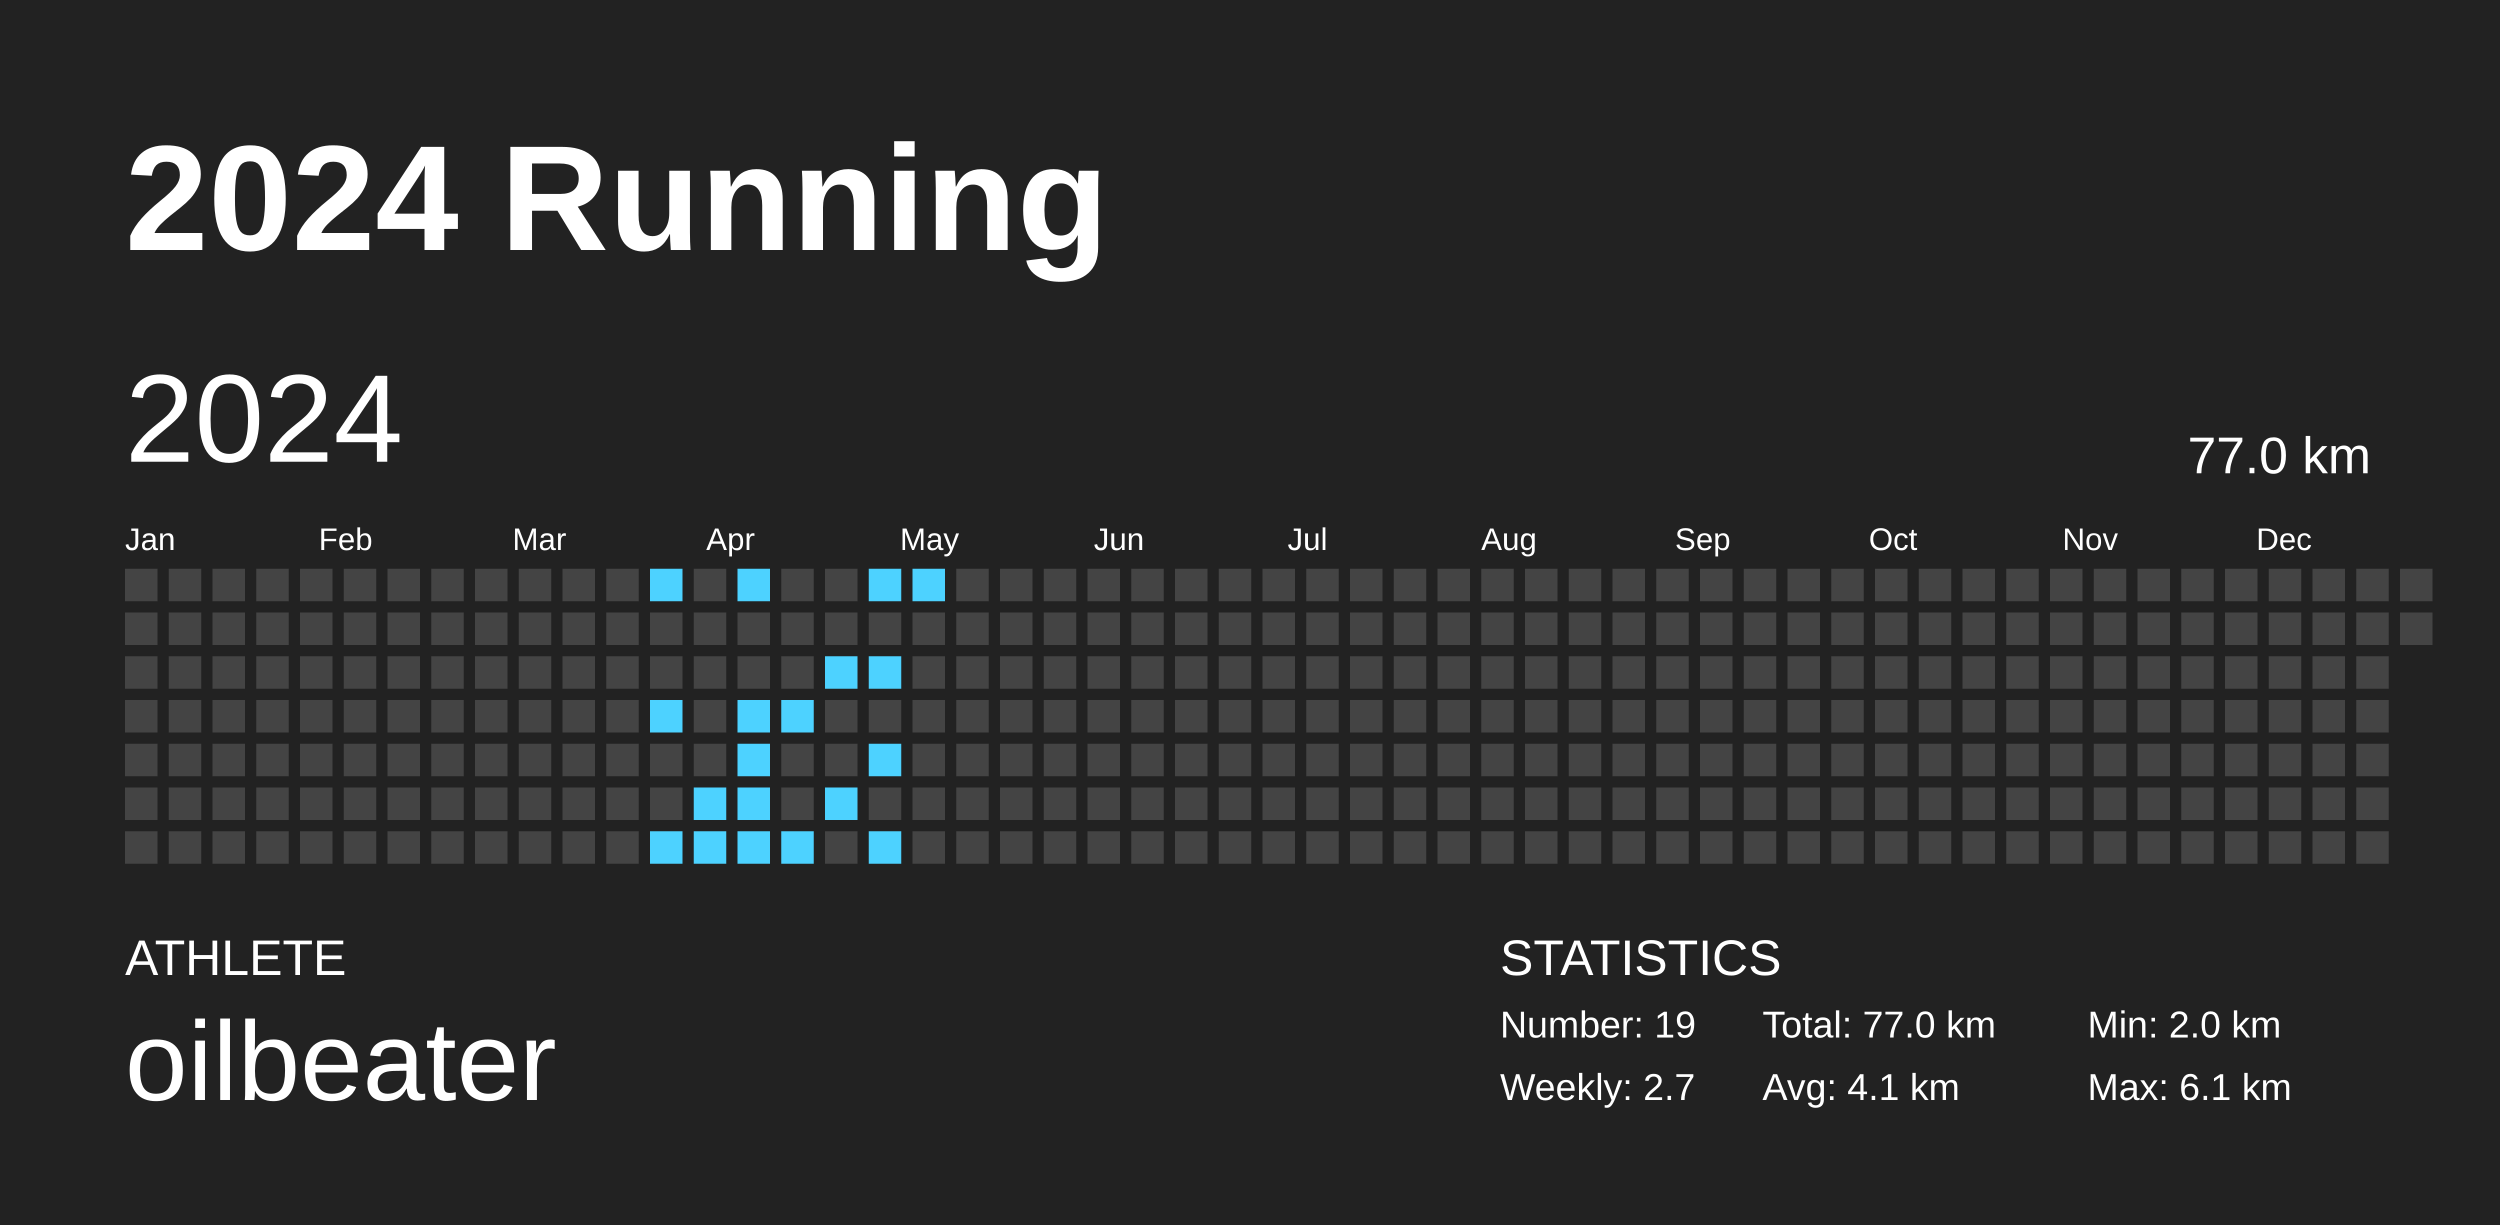
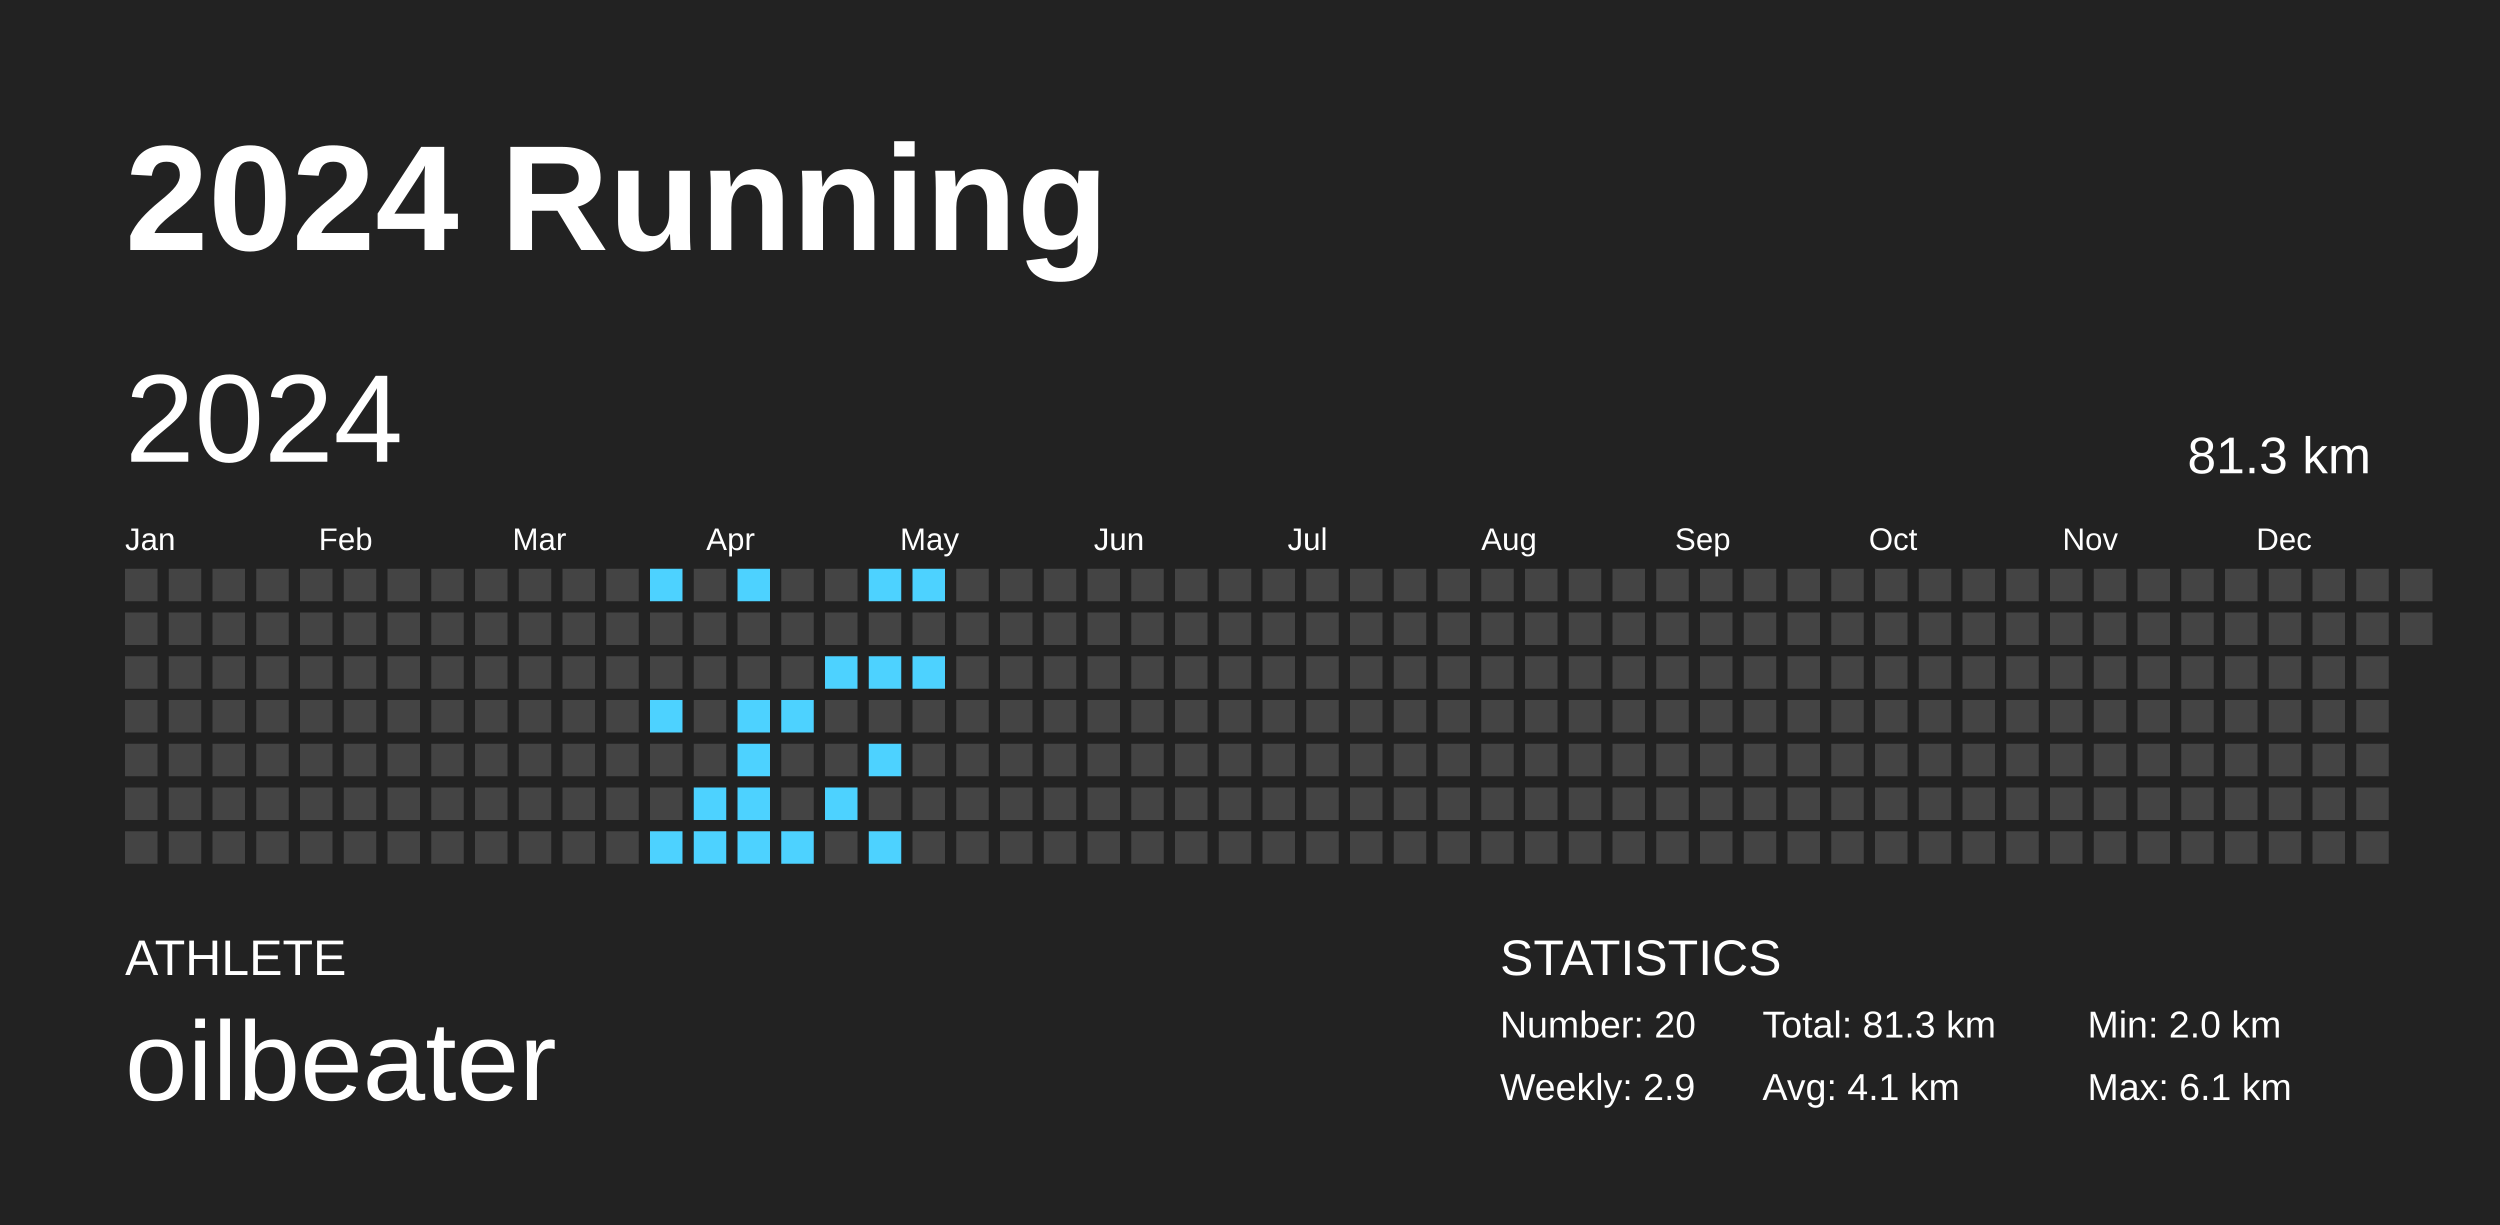
<svg xmlns="http://www.w3.org/2000/svg" baseProfile="full" height="98mm" version="1.1" viewBox="0,0,200,98" width="200mm">
  <defs />
  <rect fill="#222222" height="98" width="200" x="0" y="0" />
  <text fill="#FFFFFF" style="font-size:12px; font-family:Arial; font-weight:bold;" x="10" y="20">2024 Running</text>
  <text fill="#FFFFFF" style="font-size:4px; font-family:Arial" x="10" y="78">ATHLETE</text>
  <text fill="#FFFFFF" style="font-size:9px; font-family:Arial" x="10" y="88">oilbeater</text>
  <text fill="#FFFFFF" style="font-size:4px; font-family:Arial" x="120" y="78">STATISTICS</text>
-   <text fill="#FFFFFF" style="font-size:3px; font-family:Arial" x="120" y="83">Number: 19</text>
-   <text fill="#FFFFFF" style="font-size:3px; font-family:Arial" x="120" y="88">Weekly: 2.7</text>
-   <text fill="#FFFFFF" style="font-size:3px; font-family:Arial" x="141" y="83">Total: 77.0 km</text>
+   <text fill="#FFFFFF" style="font-size:3px; font-family:Arial" x="120" y="83">Number: 20</text>
+   <text fill="#FFFFFF" style="font-size:3px; font-family:Arial" x="120" y="88">Weekly: 2.9</text>
+   <text fill="#FFFFFF" style="font-size:3px; font-family:Arial" x="141" y="83">Total: 81.3 km</text>
  <text fill="#FFFFFF" style="font-size:3px; font-family:Arial" x="141" y="88">Avg: 4.1 km</text>
  <text fill="#FFFFFF" style="font-size:3px; font-family:Arial" x="167" y="83">Min: 2.0 km</text>
  <text fill="#FFFFFF" style="font-size:3px; font-family:Arial" x="167" y="88">Max: 6.1 km</text>
  <text dominant-baseline="hanging" fill="#FFFFFF" style="font-size:10.0px; font-family:Arial;" x="10" y="30">2024</text>
-   <text dominant-baseline="hanging" fill="#FFFFFF" style="font-size:4.125px; font-family:Arial;" x="175" y="35">77.0 km</text>
+   <text dominant-baseline="hanging" fill="#FFFFFF" style="font-size:4.125px; font-family:Arial;" x="175" y="35">81.3 km</text>
  <text fill="#FFFFFF" style="font-size:2.5px; font-family:Arial" x="10.0" y="44">Jan</text>
  <text fill="#FFFFFF" style="font-size:2.5px; font-family:Arial" x="25.5" y="44">Feb</text>
  <text fill="#FFFFFF" style="font-size:2.5px; font-family:Arial" x="41.0" y="44">Mar</text>
  <text fill="#FFFFFF" style="font-size:2.5px; font-family:Arial" x="56.5" y="44">Apr</text>
  <text fill="#FFFFFF" style="font-size:2.5px; font-family:Arial" x="72.0" y="44">May</text>
  <text fill="#FFFFFF" style="font-size:2.5px; font-family:Arial" x="87.5" y="44">Jun</text>
  <text fill="#FFFFFF" style="font-size:2.5px; font-family:Arial" x="103.0" y="44">Jul</text>
  <text fill="#FFFFFF" style="font-size:2.5px; font-family:Arial" x="118.5" y="44">Aug</text>
  <text fill="#FFFFFF" style="font-size:2.5px; font-family:Arial" x="134.0" y="44">Sep</text>
  <text fill="#FFFFFF" style="font-size:2.5px; font-family:Arial" x="149.5" y="44">Oct</text>
  <text fill="#FFFFFF" style="font-size:2.5px; font-family:Arial" x="165.0" y="44">Nov</text>
  <text fill="#FFFFFF" style="font-size:2.5px; font-family:Arial" x="180.5" y="44">Dec</text>
  <rect fill="#444444" height="2.6" width="2.6" x="10.0" y="45.5" />
  <rect fill="#444444" height="2.6" width="2.6" x="10.0" y="49.0" />
  <rect fill="#444444" height="2.6" width="2.6" x="10.0" y="52.5" />
  <rect fill="#444444" height="2.6" width="2.6" x="10.0" y="56.0" />
  <rect fill="#444444" height="2.6" width="2.6" x="10.0" y="59.5" />
  <rect fill="#444444" height="2.6" width="2.6" x="10.0" y="63.0" />
  <rect fill="#444444" height="2.6" width="2.6" x="10.0" y="66.5" />
  <rect fill="#444444" height="2.6" width="2.6" x="13.5" y="45.5" />
  <rect fill="#444444" height="2.6" width="2.6" x="13.5" y="49.0" />
  <rect fill="#444444" height="2.6" width="2.6" x="13.5" y="52.5" />
  <rect fill="#444444" height="2.6" width="2.6" x="13.5" y="56.0" />
  <rect fill="#444444" height="2.6" width="2.6" x="13.5" y="59.5" />
  <rect fill="#444444" height="2.6" width="2.6" x="13.5" y="63.0" />
  <rect fill="#444444" height="2.6" width="2.6" x="13.5" y="66.5" />
  <rect fill="#444444" height="2.6" width="2.6" x="17.0" y="45.5" />
  <rect fill="#444444" height="2.6" width="2.6" x="17.0" y="49.0" />
  <rect fill="#444444" height="2.6" width="2.6" x="17.0" y="52.5" />
  <rect fill="#444444" height="2.6" width="2.6" x="17.0" y="56.0" />
  <rect fill="#444444" height="2.6" width="2.6" x="17.0" y="59.5" />
  <rect fill="#444444" height="2.6" width="2.6" x="17.0" y="63.0" />
  <rect fill="#444444" height="2.6" width="2.6" x="17.0" y="66.5" />
  <rect fill="#444444" height="2.6" width="2.6" x="20.5" y="45.5" />
  <rect fill="#444444" height="2.6" width="2.6" x="20.5" y="49.0" />
  <rect fill="#444444" height="2.6" width="2.6" x="20.5" y="52.5" />
  <rect fill="#444444" height="2.6" width="2.6" x="20.5" y="56.0" />
  <rect fill="#444444" height="2.6" width="2.6" x="20.5" y="59.5" />
  <rect fill="#444444" height="2.6" width="2.6" x="20.5" y="63.0" />
  <rect fill="#444444" height="2.6" width="2.6" x="20.5" y="66.5" />
  <rect fill="#444444" height="2.6" width="2.6" x="24.0" y="45.5" />
  <rect fill="#444444" height="2.6" width="2.6" x="24.0" y="49.0" />
  <rect fill="#444444" height="2.6" width="2.6" x="24.0" y="52.5" />
  <rect fill="#444444" height="2.6" width="2.6" x="24.0" y="56.0" />
  <rect fill="#444444" height="2.6" width="2.6" x="24.0" y="59.5" />
  <rect fill="#444444" height="2.6" width="2.6" x="24.0" y="63.0" />
  <rect fill="#444444" height="2.6" width="2.6" x="24.0" y="66.5" />
  <rect fill="#444444" height="2.6" width="2.6" x="27.5" y="45.5" />
  <rect fill="#444444" height="2.6" width="2.6" x="27.5" y="49.0" />
  <rect fill="#444444" height="2.6" width="2.6" x="27.5" y="52.5" />
  <rect fill="#444444" height="2.6" width="2.6" x="27.5" y="56.0" />
  <rect fill="#444444" height="2.6" width="2.6" x="27.5" y="59.5" />
  <rect fill="#444444" height="2.6" width="2.6" x="27.5" y="63.0" />
  <rect fill="#444444" height="2.6" width="2.6" x="27.5" y="66.5" />
  <rect fill="#444444" height="2.6" width="2.6" x="31.0" y="45.5" />
  <rect fill="#444444" height="2.6" width="2.6" x="31.0" y="49.0" />
  <rect fill="#444444" height="2.6" width="2.6" x="31.0" y="52.5" />
  <rect fill="#444444" height="2.6" width="2.6" x="31.0" y="56.0" />
  <rect fill="#444444" height="2.6" width="2.6" x="31.0" y="59.5" />
  <rect fill="#444444" height="2.6" width="2.6" x="31.0" y="63.0" />
  <rect fill="#444444" height="2.6" width="2.6" x="31.0" y="66.5" />
  <rect fill="#444444" height="2.6" width="2.6" x="34.5" y="45.5" />
  <rect fill="#444444" height="2.6" width="2.6" x="34.5" y="49.0" />
  <rect fill="#444444" height="2.6" width="2.6" x="34.5" y="52.5" />
  <rect fill="#444444" height="2.6" width="2.6" x="34.5" y="56.0" />
  <rect fill="#444444" height="2.6" width="2.6" x="34.5" y="59.5" />
  <rect fill="#444444" height="2.6" width="2.6" x="34.5" y="63.0" />
  <rect fill="#444444" height="2.6" width="2.6" x="34.5" y="66.5" />
  <rect fill="#444444" height="2.6" width="2.6" x="38.0" y="45.5" />
  <rect fill="#444444" height="2.6" width="2.6" x="38.0" y="49.0" />
  <rect fill="#444444" height="2.6" width="2.6" x="38.0" y="52.5" />
  <rect fill="#444444" height="2.6" width="2.6" x="38.0" y="56.0" />
  <rect fill="#444444" height="2.6" width="2.6" x="38.0" y="59.5" />
  <rect fill="#444444" height="2.6" width="2.6" x="38.0" y="63.0" />
  <rect fill="#444444" height="2.6" width="2.6" x="38.0" y="66.5" />
  <rect fill="#444444" height="2.6" width="2.6" x="41.5" y="45.5" />
  <rect fill="#444444" height="2.6" width="2.6" x="41.5" y="49.0" />
  <rect fill="#444444" height="2.6" width="2.6" x="41.5" y="52.5" />
  <rect fill="#444444" height="2.6" width="2.6" x="41.5" y="56.0" />
  <rect fill="#444444" height="2.6" width="2.6" x="41.5" y="59.5" />
  <rect fill="#444444" height="2.6" width="2.6" x="41.5" y="63.0" />
  <rect fill="#444444" height="2.6" width="2.6" x="41.5" y="66.5" />
  <rect fill="#444444" height="2.6" width="2.6" x="45.0" y="45.5" />
  <rect fill="#444444" height="2.6" width="2.6" x="45.0" y="49.0" />
  <rect fill="#444444" height="2.6" width="2.6" x="45.0" y="52.5" />
  <rect fill="#444444" height="2.6" width="2.6" x="45.0" y="56.0" />
  <rect fill="#444444" height="2.6" width="2.6" x="45.0" y="59.5" />
  <rect fill="#444444" height="2.6" width="2.6" x="45.0" y="63.0" />
  <rect fill="#444444" height="2.6" width="2.6" x="45.0" y="66.5" />
  <rect fill="#444444" height="2.6" width="2.6" x="48.5" y="45.5" />
  <rect fill="#444444" height="2.6" width="2.6" x="48.5" y="49.0" />
  <rect fill="#444444" height="2.6" width="2.6" x="48.5" y="52.5" />
  <rect fill="#444444" height="2.6" width="2.6" x="48.5" y="56.0" />
  <rect fill="#444444" height="2.6" width="2.6" x="48.5" y="59.5" />
  <rect fill="#444444" height="2.6" width="2.6" x="48.5" y="63.0" />
  <rect fill="#444444" height="2.6" width="2.6" x="48.5" y="66.5" />
  <rect fill="#4dd2ff" height="2.6" width="2.6" x="52.0" y="45.5" />
  <rect fill="#444444" height="2.6" width="2.6" x="52.0" y="49.0" />
  <rect fill="#444444" height="2.6" width="2.6" x="52.0" y="52.5" />
  <rect fill="#4dd2ff" height="2.6" width="2.6" x="52.0" y="56.0" />
  <rect fill="#444444" height="2.6" width="2.6" x="52.0" y="59.5" />
  <rect fill="#444444" height="2.6" width="2.6" x="52.0" y="63.0" />
  <rect fill="#4dd2ff" height="2.6" width="2.6" x="52.0" y="66.5" />
  <rect fill="#444444" height="2.6" width="2.6" x="55.5" y="45.5" />
  <rect fill="#444444" height="2.6" width="2.6" x="55.5" y="49.0" />
  <rect fill="#444444" height="2.6" width="2.6" x="55.5" y="52.5" />
  <rect fill="#444444" height="2.6" width="2.6" x="55.5" y="56.0" />
  <rect fill="#444444" height="2.6" width="2.6" x="55.5" y="59.5" />
  <rect fill="#4dd2ff" height="2.6" width="2.6" x="55.5" y="63.0" />
  <rect fill="#4dd2ff" height="2.6" width="2.6" x="55.5" y="66.5" />
  <rect fill="#4dd2ff" height="2.6" width="2.6" x="59.0" y="45.5" />
  <rect fill="#444444" height="2.6" width="2.6" x="59.0" y="49.0" />
  <rect fill="#444444" height="2.6" width="2.6" x="59.0" y="52.5" />
  <rect fill="#4dd2ff" height="2.6" width="2.6" x="59.0" y="56.0" />
  <rect fill="#4dd2ff" height="2.6" width="2.6" x="59.0" y="59.5" />
  <rect fill="#4dd2ff" height="2.6" width="2.6" x="59.0" y="63.0" />
  <rect fill="#4dd2ff" height="2.6" width="2.6" x="59.0" y="66.5" />
  <rect fill="#444444" height="2.6" width="2.6" x="62.5" y="45.5" />
  <rect fill="#444444" height="2.6" width="2.6" x="62.5" y="49.0" />
  <rect fill="#444444" height="2.6" width="2.6" x="62.5" y="52.5" />
  <rect fill="#4dd2ff" height="2.6" width="2.6" x="62.5" y="56.0" />
  <rect fill="#444444" height="2.6" width="2.6" x="62.5" y="59.5" />
  <rect fill="#444444" height="2.6" width="2.6" x="62.5" y="63.0" />
  <rect fill="#4dd2ff" height="2.6" width="2.6" x="62.5" y="66.5" />
  <rect fill="#444444" height="2.6" width="2.6" x="66.0" y="45.5" />
  <rect fill="#444444" height="2.6" width="2.6" x="66.0" y="49.0" />
  <rect fill="#4dd2ff" height="2.6" width="2.6" x="66.0" y="52.5" />
  <rect fill="#444444" height="2.6" width="2.6" x="66.0" y="56.0" />
  <rect fill="#444444" height="2.6" width="2.6" x="66.0" y="59.5" />
  <rect fill="#4dd2ff" height="2.6" width="2.6" x="66.0" y="63.0" />
  <rect fill="#444444" height="2.6" width="2.6" x="66.0" y="66.5" />
  <rect fill="#4dd2ff" height="2.6" width="2.6" x="69.5" y="45.5" />
  <rect fill="#444444" height="2.6" width="2.6" x="69.5" y="49.0" />
  <rect fill="#4dd2ff" height="2.6" width="2.6" x="69.5" y="52.5" />
  <rect fill="#444444" height="2.6" width="2.6" x="69.5" y="56.0" />
  <rect fill="#4dd2ff" height="2.6" width="2.6" x="69.5" y="59.5" />
  <rect fill="#444444" height="2.6" width="2.6" x="69.5" y="63.0" />
  <rect fill="#4dd2ff" height="2.6" width="2.6" x="69.5" y="66.5" />
  <rect fill="#4dd2ff" height="2.6" width="2.6" x="73.0" y="45.5" />
  <rect fill="#444444" height="2.6" width="2.6" x="73.0" y="49.0" />
-   <rect fill="#444444" height="2.6" width="2.6" x="73.0" y="52.5" />
+   <rect fill="#4dd2ff" height="2.6" width="2.6" x="73.0" y="52.5" />
  <rect fill="#444444" height="2.6" width="2.6" x="73.0" y="56.0" />
  <rect fill="#444444" height="2.6" width="2.6" x="73.0" y="59.5" />
  <rect fill="#444444" height="2.6" width="2.6" x="73.0" y="63.0" />
  <rect fill="#444444" height="2.6" width="2.6" x="73.0" y="66.5" />
  <rect fill="#444444" height="2.6" width="2.6" x="76.5" y="45.5" />
  <rect fill="#444444" height="2.6" width="2.6" x="76.5" y="49.0" />
  <rect fill="#444444" height="2.6" width="2.6" x="76.5" y="52.5" />
  <rect fill="#444444" height="2.6" width="2.6" x="76.5" y="56.0" />
  <rect fill="#444444" height="2.6" width="2.6" x="76.5" y="59.5" />
  <rect fill="#444444" height="2.6" width="2.6" x="76.5" y="63.0" />
  <rect fill="#444444" height="2.6" width="2.6" x="76.5" y="66.5" />
  <rect fill="#444444" height="2.6" width="2.6" x="80.0" y="45.5" />
  <rect fill="#444444" height="2.6" width="2.6" x="80.0" y="49.0" />
  <rect fill="#444444" height="2.6" width="2.6" x="80.0" y="52.5" />
  <rect fill="#444444" height="2.6" width="2.6" x="80.0" y="56.0" />
  <rect fill="#444444" height="2.6" width="2.6" x="80.0" y="59.5" />
  <rect fill="#444444" height="2.6" width="2.6" x="80.0" y="63.0" />
  <rect fill="#444444" height="2.6" width="2.6" x="80.0" y="66.5" />
  <rect fill="#444444" height="2.6" width="2.6" x="83.5" y="45.5" />
  <rect fill="#444444" height="2.6" width="2.6" x="83.5" y="49.0" />
  <rect fill="#444444" height="2.6" width="2.6" x="83.5" y="52.5" />
  <rect fill="#444444" height="2.6" width="2.6" x="83.5" y="56.0" />
  <rect fill="#444444" height="2.6" width="2.6" x="83.5" y="59.5" />
  <rect fill="#444444" height="2.6" width="2.6" x="83.5" y="63.0" />
  <rect fill="#444444" height="2.6" width="2.6" x="83.5" y="66.5" />
  <rect fill="#444444" height="2.6" width="2.6" x="87.0" y="45.5" />
  <rect fill="#444444" height="2.6" width="2.6" x="87.0" y="49.0" />
  <rect fill="#444444" height="2.6" width="2.6" x="87.0" y="52.5" />
  <rect fill="#444444" height="2.6" width="2.6" x="87.0" y="56.0" />
  <rect fill="#444444" height="2.6" width="2.6" x="87.0" y="59.5" />
  <rect fill="#444444" height="2.6" width="2.6" x="87.0" y="63.0" />
  <rect fill="#444444" height="2.6" width="2.6" x="87.0" y="66.5" />
  <rect fill="#444444" height="2.6" width="2.6" x="90.5" y="45.5" />
  <rect fill="#444444" height="2.6" width="2.6" x="90.5" y="49.0" />
  <rect fill="#444444" height="2.6" width="2.6" x="90.5" y="52.5" />
  <rect fill="#444444" height="2.6" width="2.6" x="90.5" y="56.0" />
  <rect fill="#444444" height="2.6" width="2.6" x="90.5" y="59.5" />
  <rect fill="#444444" height="2.6" width="2.6" x="90.5" y="63.0" />
  <rect fill="#444444" height="2.6" width="2.6" x="90.5" y="66.5" />
  <rect fill="#444444" height="2.6" width="2.6" x="94.0" y="45.5" />
  <rect fill="#444444" height="2.6" width="2.6" x="94.0" y="49.0" />
  <rect fill="#444444" height="2.6" width="2.6" x="94.0" y="52.5" />
  <rect fill="#444444" height="2.6" width="2.6" x="94.0" y="56.0" />
  <rect fill="#444444" height="2.6" width="2.6" x="94.0" y="59.5" />
  <rect fill="#444444" height="2.6" width="2.6" x="94.0" y="63.0" />
  <rect fill="#444444" height="2.6" width="2.6" x="94.0" y="66.5" />
  <rect fill="#444444" height="2.6" width="2.6" x="97.5" y="45.5" />
  <rect fill="#444444" height="2.6" width="2.6" x="97.5" y="49.0" />
  <rect fill="#444444" height="2.6" width="2.6" x="97.5" y="52.5" />
  <rect fill="#444444" height="2.6" width="2.6" x="97.5" y="56.0" />
  <rect fill="#444444" height="2.6" width="2.6" x="97.5" y="59.5" />
  <rect fill="#444444" height="2.6" width="2.6" x="97.5" y="63.0" />
  <rect fill="#444444" height="2.6" width="2.6" x="97.5" y="66.5" />
  <rect fill="#444444" height="2.6" width="2.6" x="101.0" y="45.5" />
  <rect fill="#444444" height="2.6" width="2.6" x="101.0" y="49.0" />
  <rect fill="#444444" height="2.6" width="2.6" x="101.0" y="52.5" />
  <rect fill="#444444" height="2.6" width="2.6" x="101.0" y="56.0" />
  <rect fill="#444444" height="2.6" width="2.6" x="101.0" y="59.5" />
  <rect fill="#444444" height="2.6" width="2.6" x="101.0" y="63.0" />
  <rect fill="#444444" height="2.6" width="2.6" x="101.0" y="66.5" />
  <rect fill="#444444" height="2.6" width="2.6" x="104.5" y="45.5" />
  <rect fill="#444444" height="2.6" width="2.6" x="104.5" y="49.0" />
  <rect fill="#444444" height="2.6" width="2.6" x="104.5" y="52.5" />
  <rect fill="#444444" height="2.6" width="2.6" x="104.5" y="56.0" />
  <rect fill="#444444" height="2.6" width="2.6" x="104.5" y="59.5" />
  <rect fill="#444444" height="2.6" width="2.6" x="104.5" y="63.0" />
  <rect fill="#444444" height="2.6" width="2.6" x="104.5" y="66.5" />
  <rect fill="#444444" height="2.6" width="2.6" x="108.0" y="45.5" />
  <rect fill="#444444" height="2.6" width="2.6" x="108.0" y="49.0" />
  <rect fill="#444444" height="2.6" width="2.6" x="108.0" y="52.5" />
  <rect fill="#444444" height="2.6" width="2.6" x="108.0" y="56.0" />
  <rect fill="#444444" height="2.6" width="2.6" x="108.0" y="59.5" />
  <rect fill="#444444" height="2.6" width="2.6" x="108.0" y="63.0" />
  <rect fill="#444444" height="2.6" width="2.6" x="108.0" y="66.5" />
  <rect fill="#444444" height="2.6" width="2.6" x="111.5" y="45.5" />
  <rect fill="#444444" height="2.6" width="2.6" x="111.5" y="49.0" />
  <rect fill="#444444" height="2.6" width="2.6" x="111.5" y="52.5" />
  <rect fill="#444444" height="2.6" width="2.6" x="111.5" y="56.0" />
  <rect fill="#444444" height="2.6" width="2.6" x="111.5" y="59.5" />
  <rect fill="#444444" height="2.6" width="2.6" x="111.5" y="63.0" />
  <rect fill="#444444" height="2.6" width="2.6" x="111.5" y="66.5" />
  <rect fill="#444444" height="2.6" width="2.6" x="115.0" y="45.5" />
  <rect fill="#444444" height="2.6" width="2.6" x="115.0" y="49.0" />
  <rect fill="#444444" height="2.6" width="2.6" x="115.0" y="52.5" />
  <rect fill="#444444" height="2.6" width="2.6" x="115.0" y="56.0" />
  <rect fill="#444444" height="2.6" width="2.6" x="115.0" y="59.5" />
  <rect fill="#444444" height="2.6" width="2.6" x="115.0" y="63.0" />
  <rect fill="#444444" height="2.6" width="2.6" x="115.0" y="66.5" />
  <rect fill="#444444" height="2.6" width="2.6" x="118.5" y="45.5" />
  <rect fill="#444444" height="2.6" width="2.6" x="118.5" y="49.0" />
  <rect fill="#444444" height="2.6" width="2.6" x="118.5" y="52.5" />
  <rect fill="#444444" height="2.6" width="2.6" x="118.5" y="56.0" />
  <rect fill="#444444" height="2.6" width="2.6" x="118.5" y="59.5" />
  <rect fill="#444444" height="2.6" width="2.6" x="118.5" y="63.0" />
  <rect fill="#444444" height="2.6" width="2.6" x="118.5" y="66.5" />
  <rect fill="#444444" height="2.6" width="2.6" x="122.0" y="45.5" />
  <rect fill="#444444" height="2.6" width="2.6" x="122.0" y="49.0" />
  <rect fill="#444444" height="2.6" width="2.6" x="122.0" y="52.5" />
  <rect fill="#444444" height="2.6" width="2.6" x="122.0" y="56.0" />
  <rect fill="#444444" height="2.6" width="2.6" x="122.0" y="59.5" />
  <rect fill="#444444" height="2.6" width="2.6" x="122.0" y="63.0" />
  <rect fill="#444444" height="2.6" width="2.6" x="122.0" y="66.5" />
  <rect fill="#444444" height="2.6" width="2.6" x="125.5" y="45.5" />
  <rect fill="#444444" height="2.6" width="2.6" x="125.5" y="49.0" />
  <rect fill="#444444" height="2.6" width="2.6" x="125.5" y="52.5" />
  <rect fill="#444444" height="2.6" width="2.6" x="125.5" y="56.0" />
  <rect fill="#444444" height="2.6" width="2.6" x="125.5" y="59.5" />
  <rect fill="#444444" height="2.6" width="2.6" x="125.5" y="63.0" />
  <rect fill="#444444" height="2.6" width="2.6" x="125.5" y="66.5" />
  <rect fill="#444444" height="2.6" width="2.6" x="129.0" y="45.5" />
  <rect fill="#444444" height="2.6" width="2.6" x="129.0" y="49.0" />
  <rect fill="#444444" height="2.6" width="2.6" x="129.0" y="52.5" />
  <rect fill="#444444" height="2.6" width="2.6" x="129.0" y="56.0" />
  <rect fill="#444444" height="2.6" width="2.6" x="129.0" y="59.5" />
  <rect fill="#444444" height="2.6" width="2.6" x="129.0" y="63.0" />
  <rect fill="#444444" height="2.6" width="2.6" x="129.0" y="66.5" />
  <rect fill="#444444" height="2.6" width="2.6" x="132.5" y="45.5" />
  <rect fill="#444444" height="2.6" width="2.6" x="132.5" y="49.0" />
  <rect fill="#444444" height="2.6" width="2.6" x="132.5" y="52.5" />
  <rect fill="#444444" height="2.6" width="2.6" x="132.5" y="56.0" />
  <rect fill="#444444" height="2.6" width="2.6" x="132.5" y="59.5" />
  <rect fill="#444444" height="2.6" width="2.6" x="132.5" y="63.0" />
  <rect fill="#444444" height="2.6" width="2.6" x="132.5" y="66.5" />
  <rect fill="#444444" height="2.6" width="2.6" x="136.0" y="45.5" />
  <rect fill="#444444" height="2.6" width="2.6" x="136.0" y="49.0" />
  <rect fill="#444444" height="2.6" width="2.6" x="136.0" y="52.5" />
  <rect fill="#444444" height="2.6" width="2.6" x="136.0" y="56.0" />
  <rect fill="#444444" height="2.6" width="2.6" x="136.0" y="59.5" />
  <rect fill="#444444" height="2.6" width="2.6" x="136.0" y="63.0" />
  <rect fill="#444444" height="2.6" width="2.6" x="136.0" y="66.5" />
  <rect fill="#444444" height="2.6" width="2.6" x="139.5" y="45.5" />
  <rect fill="#444444" height="2.6" width="2.6" x="139.5" y="49.0" />
  <rect fill="#444444" height="2.6" width="2.6" x="139.5" y="52.5" />
  <rect fill="#444444" height="2.6" width="2.6" x="139.5" y="56.0" />
  <rect fill="#444444" height="2.6" width="2.6" x="139.5" y="59.5" />
  <rect fill="#444444" height="2.6" width="2.6" x="139.5" y="63.0" />
  <rect fill="#444444" height="2.6" width="2.6" x="139.5" y="66.5" />
  <rect fill="#444444" height="2.6" width="2.6" x="143.0" y="45.5" />
  <rect fill="#444444" height="2.6" width="2.6" x="143.0" y="49.0" />
  <rect fill="#444444" height="2.6" width="2.6" x="143.0" y="52.5" />
  <rect fill="#444444" height="2.6" width="2.6" x="143.0" y="56.0" />
  <rect fill="#444444" height="2.6" width="2.6" x="143.0" y="59.5" />
  <rect fill="#444444" height="2.6" width="2.6" x="143.0" y="63.0" />
  <rect fill="#444444" height="2.6" width="2.6" x="143.0" y="66.5" />
  <rect fill="#444444" height="2.6" width="2.6" x="146.5" y="45.5" />
  <rect fill="#444444" height="2.6" width="2.6" x="146.5" y="49.0" />
  <rect fill="#444444" height="2.6" width="2.6" x="146.5" y="52.5" />
  <rect fill="#444444" height="2.6" width="2.6" x="146.5" y="56.0" />
  <rect fill="#444444" height="2.6" width="2.6" x="146.5" y="59.5" />
  <rect fill="#444444" height="2.6" width="2.6" x="146.5" y="63.0" />
  <rect fill="#444444" height="2.6" width="2.6" x="146.5" y="66.5" />
  <rect fill="#444444" height="2.6" width="2.6" x="150.0" y="45.5" />
  <rect fill="#444444" height="2.6" width="2.6" x="150.0" y="49.0" />
  <rect fill="#444444" height="2.6" width="2.6" x="150.0" y="52.5" />
  <rect fill="#444444" height="2.6" width="2.6" x="150.0" y="56.0" />
  <rect fill="#444444" height="2.6" width="2.6" x="150.0" y="59.5" />
  <rect fill="#444444" height="2.6" width="2.6" x="150.0" y="63.0" />
  <rect fill="#444444" height="2.6" width="2.6" x="150.0" y="66.5" />
  <rect fill="#444444" height="2.6" width="2.6" x="153.5" y="45.5" />
  <rect fill="#444444" height="2.6" width="2.6" x="153.5" y="49.0" />
  <rect fill="#444444" height="2.6" width="2.6" x="153.5" y="52.5" />
  <rect fill="#444444" height="2.6" width="2.6" x="153.5" y="56.0" />
  <rect fill="#444444" height="2.6" width="2.6" x="153.5" y="59.5" />
  <rect fill="#444444" height="2.6" width="2.6" x="153.5" y="63.0" />
  <rect fill="#444444" height="2.6" width="2.6" x="153.5" y="66.5" />
  <rect fill="#444444" height="2.6" width="2.6" x="157.0" y="45.5" />
  <rect fill="#444444" height="2.6" width="2.6" x="157.0" y="49.0" />
  <rect fill="#444444" height="2.6" width="2.6" x="157.0" y="52.5" />
  <rect fill="#444444" height="2.6" width="2.6" x="157.0" y="56.0" />
  <rect fill="#444444" height="2.6" width="2.6" x="157.0" y="59.5" />
  <rect fill="#444444" height="2.6" width="2.6" x="157.0" y="63.0" />
  <rect fill="#444444" height="2.6" width="2.6" x="157.0" y="66.5" />
  <rect fill="#444444" height="2.6" width="2.6" x="160.5" y="45.5" />
  <rect fill="#444444" height="2.6" width="2.6" x="160.5" y="49.0" />
  <rect fill="#444444" height="2.6" width="2.6" x="160.5" y="52.5" />
  <rect fill="#444444" height="2.6" width="2.6" x="160.5" y="56.0" />
  <rect fill="#444444" height="2.6" width="2.6" x="160.5" y="59.5" />
  <rect fill="#444444" height="2.6" width="2.6" x="160.5" y="63.0" />
  <rect fill="#444444" height="2.6" width="2.6" x="160.5" y="66.5" />
  <rect fill="#444444" height="2.6" width="2.6" x="164.0" y="45.5" />
  <rect fill="#444444" height="2.6" width="2.6" x="164.0" y="49.0" />
  <rect fill="#444444" height="2.6" width="2.6" x="164.0" y="52.5" />
  <rect fill="#444444" height="2.6" width="2.6" x="164.0" y="56.0" />
  <rect fill="#444444" height="2.6" width="2.6" x="164.0" y="59.5" />
  <rect fill="#444444" height="2.6" width="2.6" x="164.0" y="63.0" />
  <rect fill="#444444" height="2.6" width="2.6" x="164.0" y="66.5" />
  <rect fill="#444444" height="2.6" width="2.6" x="167.5" y="45.5" />
  <rect fill="#444444" height="2.6" width="2.6" x="167.5" y="49.0" />
  <rect fill="#444444" height="2.6" width="2.6" x="167.5" y="52.5" />
  <rect fill="#444444" height="2.6" width="2.6" x="167.5" y="56.0" />
  <rect fill="#444444" height="2.6" width="2.6" x="167.5" y="59.5" />
  <rect fill="#444444" height="2.6" width="2.6" x="167.5" y="63.0" />
  <rect fill="#444444" height="2.6" width="2.6" x="167.5" y="66.5" />
  <rect fill="#444444" height="2.6" width="2.6" x="171.0" y="45.5" />
  <rect fill="#444444" height="2.6" width="2.6" x="171.0" y="49.0" />
  <rect fill="#444444" height="2.6" width="2.6" x="171.0" y="52.5" />
  <rect fill="#444444" height="2.6" width="2.6" x="171.0" y="56.0" />
  <rect fill="#444444" height="2.6" width="2.6" x="171.0" y="59.5" />
  <rect fill="#444444" height="2.6" width="2.6" x="171.0" y="63.0" />
  <rect fill="#444444" height="2.6" width="2.6" x="171.0" y="66.5" />
  <rect fill="#444444" height="2.6" width="2.6" x="174.5" y="45.5" />
  <rect fill="#444444" height="2.6" width="2.6" x="174.5" y="49.0" />
  <rect fill="#444444" height="2.6" width="2.6" x="174.5" y="52.5" />
  <rect fill="#444444" height="2.6" width="2.6" x="174.5" y="56.0" />
  <rect fill="#444444" height="2.6" width="2.6" x="174.5" y="59.5" />
  <rect fill="#444444" height="2.6" width="2.6" x="174.5" y="63.0" />
  <rect fill="#444444" height="2.6" width="2.6" x="174.5" y="66.5" />
  <rect fill="#444444" height="2.6" width="2.6" x="178.0" y="45.5" />
  <rect fill="#444444" height="2.6" width="2.6" x="178.0" y="49.0" />
  <rect fill="#444444" height="2.6" width="2.6" x="178.0" y="52.5" />
  <rect fill="#444444" height="2.6" width="2.6" x="178.0" y="56.0" />
  <rect fill="#444444" height="2.6" width="2.6" x="178.0" y="59.5" />
  <rect fill="#444444" height="2.6" width="2.6" x="178.0" y="63.0" />
  <rect fill="#444444" height="2.6" width="2.6" x="178.0" y="66.5" />
  <rect fill="#444444" height="2.6" width="2.6" x="181.5" y="45.5" />
  <rect fill="#444444" height="2.6" width="2.6" x="181.5" y="49.0" />
  <rect fill="#444444" height="2.6" width="2.6" x="181.5" y="52.5" />
  <rect fill="#444444" height="2.6" width="2.6" x="181.5" y="56.0" />
  <rect fill="#444444" height="2.6" width="2.6" x="181.5" y="59.5" />
  <rect fill="#444444" height="2.6" width="2.6" x="181.5" y="63.0" />
  <rect fill="#444444" height="2.6" width="2.6" x="181.5" y="66.5" />
  <rect fill="#444444" height="2.6" width="2.6" x="185.0" y="45.5" />
  <rect fill="#444444" height="2.6" width="2.6" x="185.0" y="49.0" />
  <rect fill="#444444" height="2.6" width="2.6" x="185.0" y="52.5" />
  <rect fill="#444444" height="2.6" width="2.6" x="185.0" y="56.0" />
  <rect fill="#444444" height="2.6" width="2.6" x="185.0" y="59.5" />
  <rect fill="#444444" height="2.6" width="2.6" x="185.0" y="63.0" />
  <rect fill="#444444" height="2.6" width="2.6" x="185.0" y="66.5" />
  <rect fill="#444444" height="2.6" width="2.6" x="188.5" y="45.5" />
  <rect fill="#444444" height="2.6" width="2.6" x="188.5" y="49.0" />
  <rect fill="#444444" height="2.6" width="2.6" x="188.5" y="52.5" />
  <rect fill="#444444" height="2.6" width="2.6" x="188.5" y="56.0" />
  <rect fill="#444444" height="2.6" width="2.6" x="188.5" y="59.5" />
  <rect fill="#444444" height="2.6" width="2.6" x="188.5" y="63.0" />
  <rect fill="#444444" height="2.6" width="2.6" x="188.5" y="66.5" />
  <rect fill="#444444" height="2.6" width="2.6" x="192.0" y="45.5" />
  <rect fill="#444444" height="2.6" width="2.6" x="192.0" y="49.0" />
</svg>
